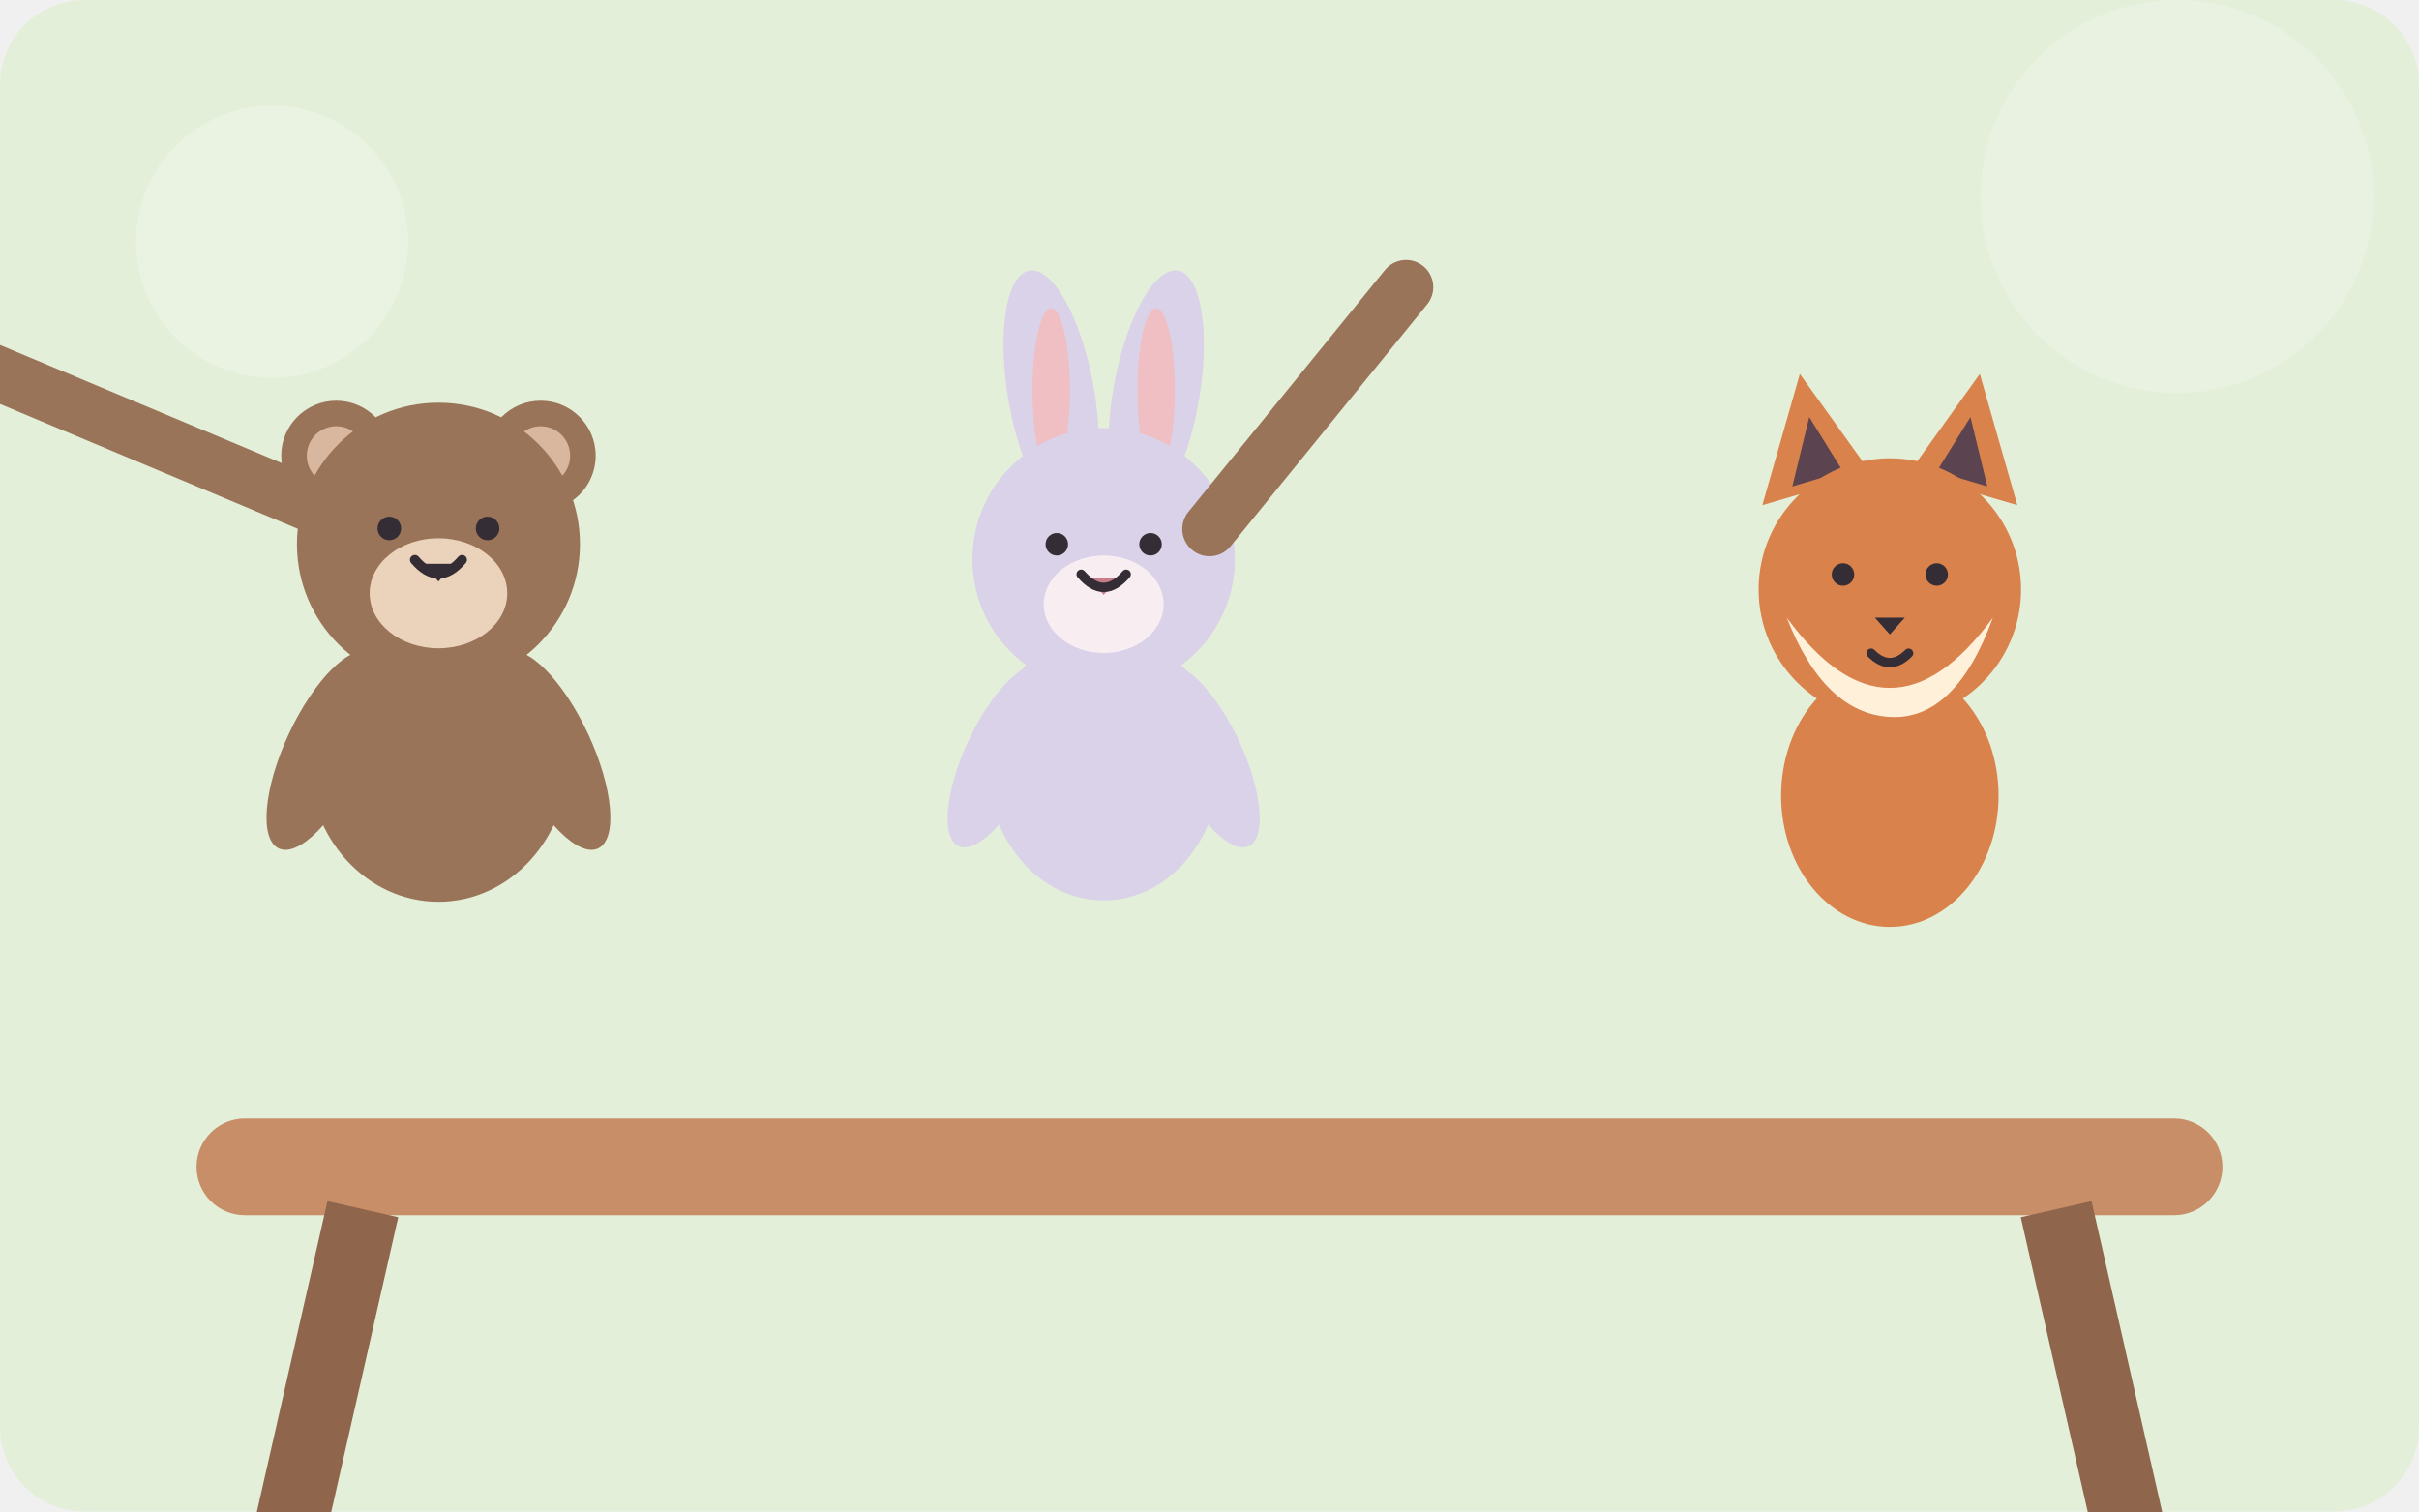
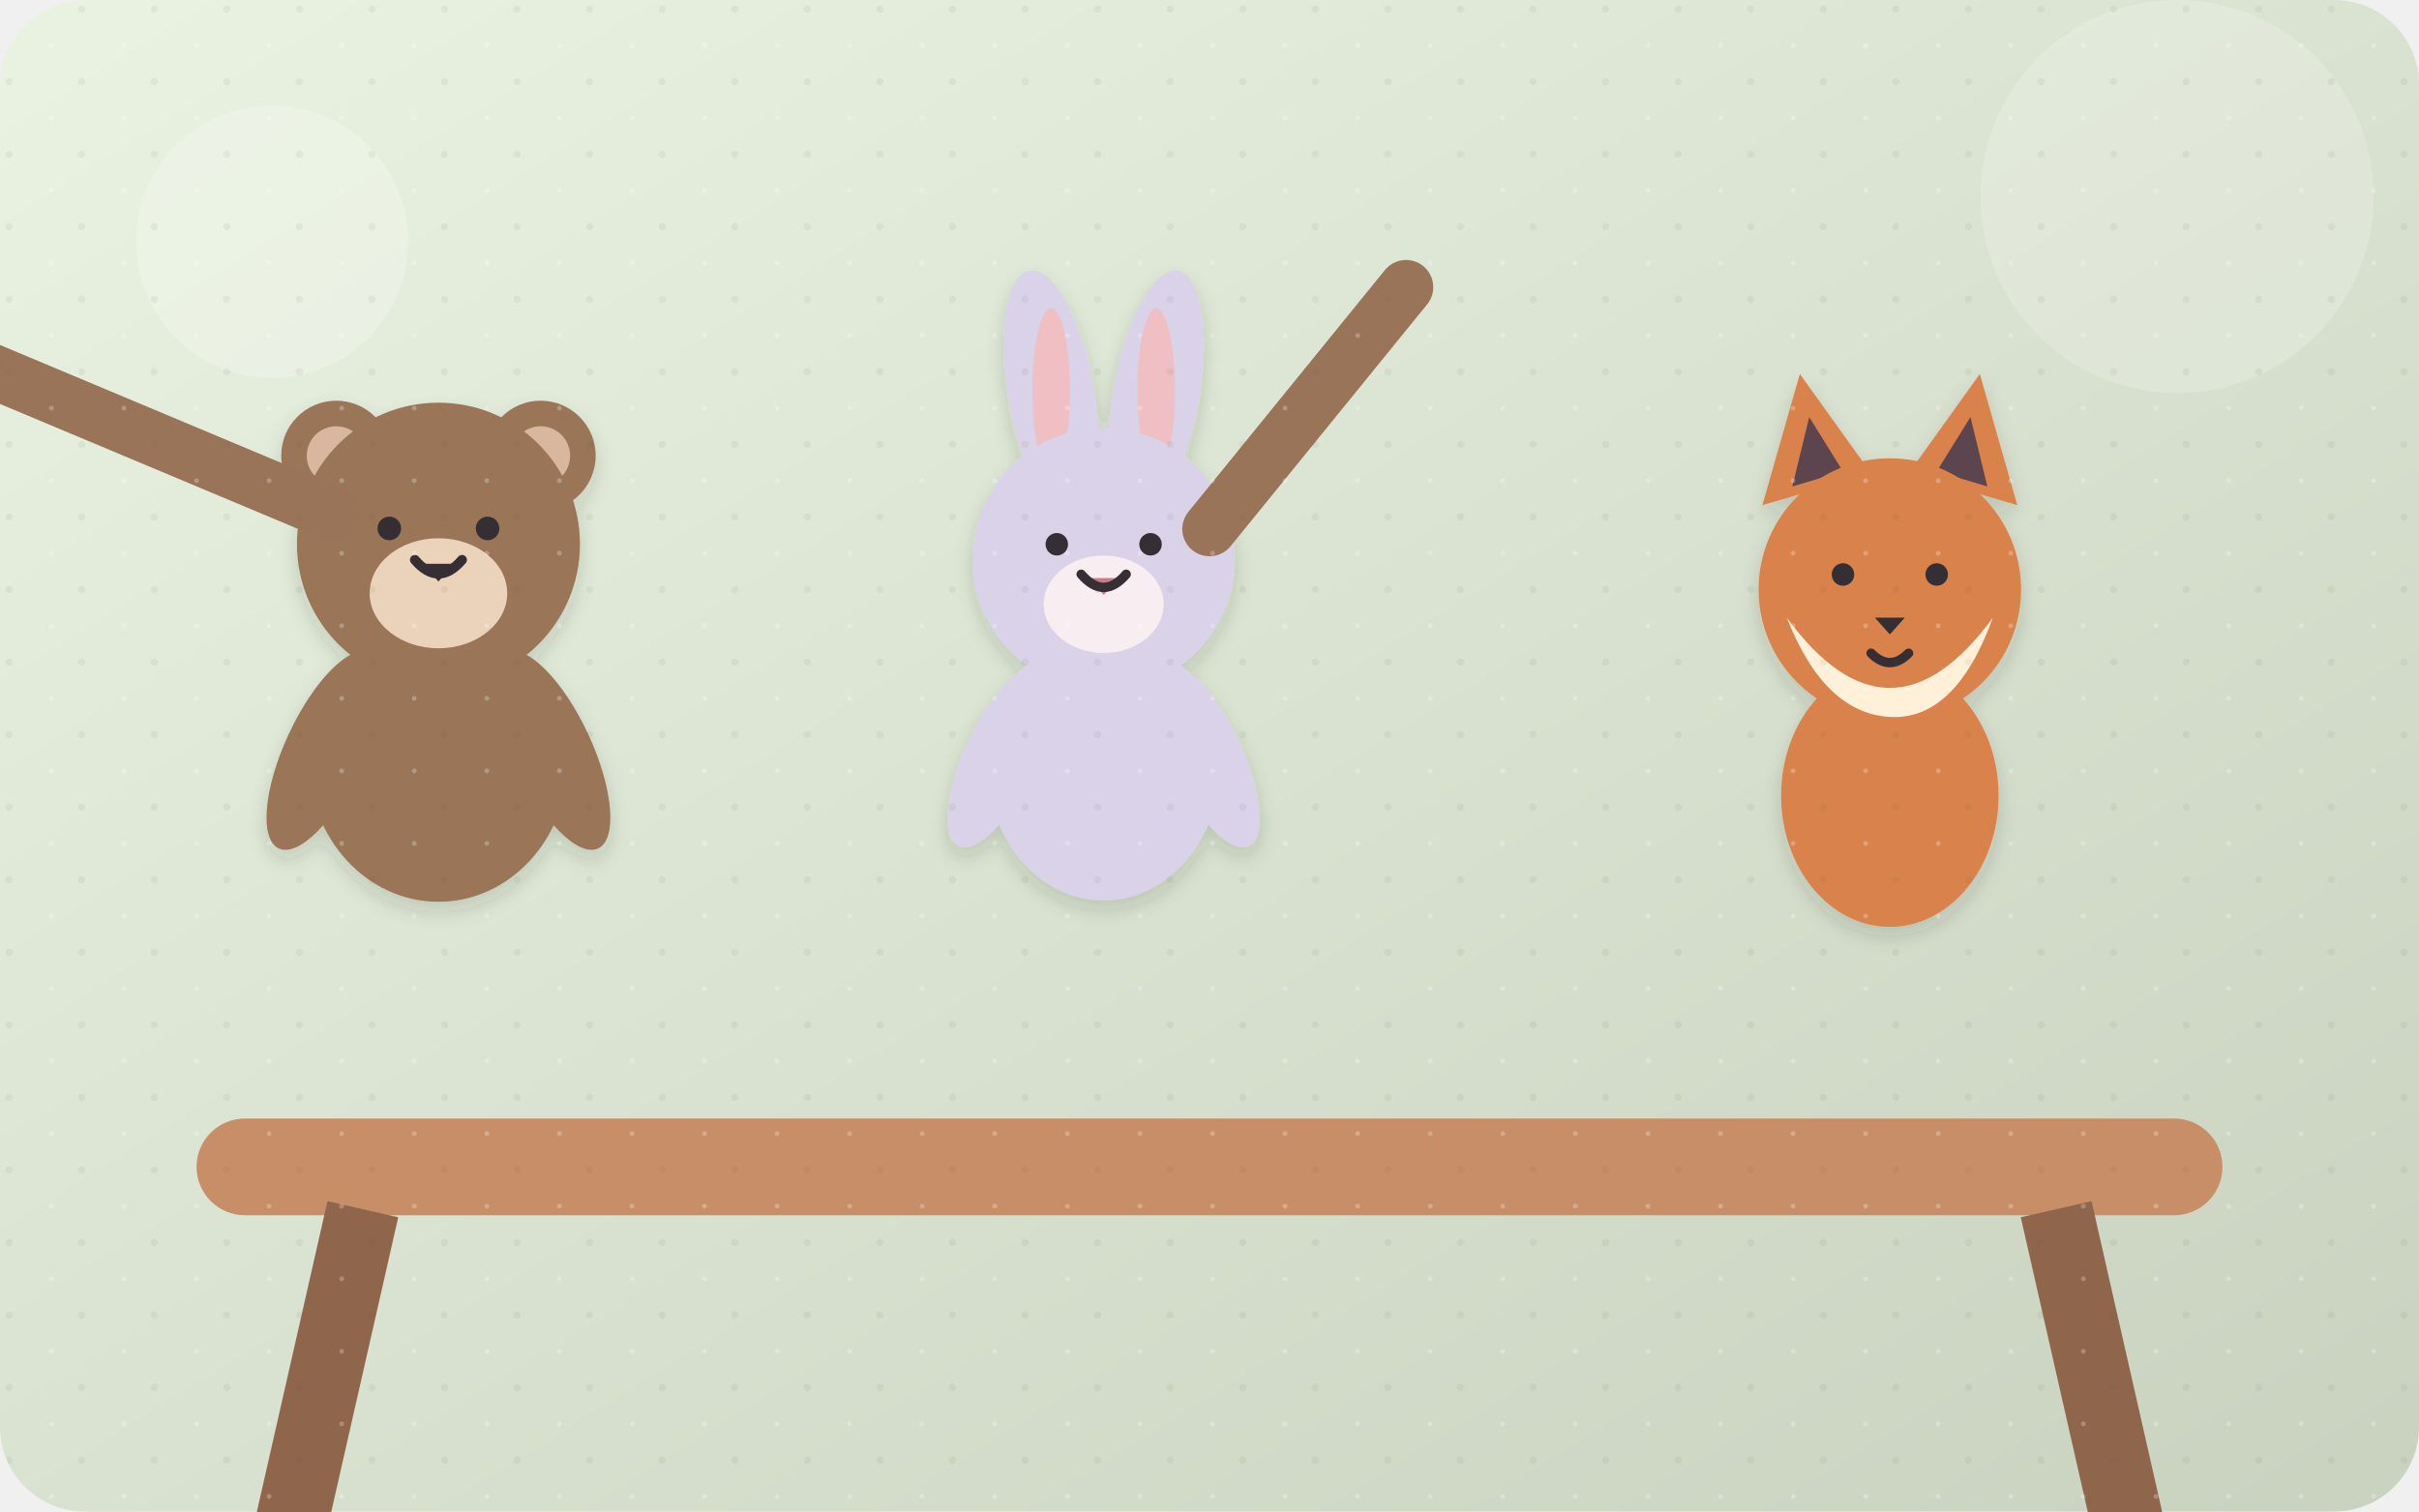
<svg xmlns="http://www.w3.org/2000/svg" viewBox="0 0 800 500" role="img">
-   <rect width="800" height="500" rx="28" fill="#E4EFD9" />
+   <defs>
+     <linearGradient id="bg" x1="0" y1="0" x2="1" y2="1">
+       <stop offset="0" stop-color="#eaf3e2" />
+       <stop offset="1" stop-color="#c9d2bf" />
+     </linearGradient>
+     <pattern id="grain" width="24" height="24" patternUnits="userSpaceOnUse">
+       <circle cx="3" cy="3" r="1.2" fill="#6B5644" opacity=".08" />
+       <circle cx="17" cy="15" r=".8" fill="#FFFFFF" opacity=".25" />
+     </pattern>
+     <filter id="shadow" x="-30%" y="-30%" width="160%" height="170%">
+       <feDropShadow dx="0" dy="5" stdDeviation="5" flood-color="#352D35" flood-opacity=".16" />
+     </filter>
+   </defs>
+   <rect width="800" height="500" rx="28" fill="url(#bg)" />
  <circle cx="90" cy="80" r="45" fill="#FFFFFF" opacity=".22" />
  <circle cx="720" cy="65" r="65" fill="#FFFFFF" opacity=".18" />
-   <g transform="translate(145 180) scale(0.65)">
+   <g filter="url(#shadow)" transform="translate(145 180) scale(0.65)">
    <ellipse cx="0" cy="110" rx="66" ry="72" fill="#9A7458" />
    <circle cx="-52" cy="-45" r="28" fill="#9A7458" />
    <circle cx="52" cy="-45" r="28" fill="#9A7458" />
    <circle cx="-52" cy="-45" r="15" fill="#D9B79E" />
    <circle cx="52" cy="-45" r="15" fill="#D9B79E" />
    <circle cy="0" r="72" fill="#9A7458" />
    <ellipse cy="25" rx="35" ry="28" fill="#EBD2BA" />
    <circle cx="-25" cy="-8" r="6" fill="#352D35" />
    <circle cx="25" cy="-8" r="6" fill="#352D35" />
    <path d="M-8 10h16l-8 9Z" fill="#352D35" />
    <g fill="none" stroke="#352D35" stroke-width="5" stroke-linecap="round">
      <path d="M-12 8q12 14 24 0" />
    </g>
    <ellipse cx="-58" cy="105" rx="20" ry="55" fill="#9A7458" transform="rotate(25 -58 105)" />
    <ellipse cx="58" cy="105" rx="20" ry="55" fill="#9A7458" transform="rotate(-25 58 105)" />
  </g>
-   <g transform="translate(365 185) scale(0.62)">
+   <g filter="url(#shadow)" transform="translate(365 185) scale(0.62)">
    <ellipse cx="-28" cy="-88" rx="23" ry="67" fill="#D9D2E8" transform="rotate(-10 -28 -88)" />
    <ellipse cx="28" cy="-88" rx="23" ry="67" fill="#D9D2E8" transform="rotate(10 28 -88)" />
    <ellipse cx="-28" cy="-90" rx="10" ry="44" fill="#F0BFC4" />
    <ellipse cx="28" cy="-90" rx="10" ry="44" fill="#F0BFC4" />
    <ellipse cy="110" rx="62" ry="72" fill="#D9D2E8" />
    <circle cy="0" r="70" fill="#D9D2E8" />
    <ellipse cy="24" rx="32" ry="26" fill="#F8EDF0" />
    <circle cx="-25" cy="-8" r="6" fill="#352D35" />
    <circle cx="25" cy="-8" r="6" fill="#352D35" />
    <path d="M-8 10h16l-8 9Z" fill="#C77C87" />
    <g fill="none" stroke="#352D35" stroke-width="5" stroke-linecap="round">
      <path d="M-12 8q12 14 24 0" />
    </g>
    <ellipse cx="-55" cy="105" rx="19" ry="53" fill="#D9D2E8" transform="rotate(25 -55 105)" />
    <ellipse cx="55" cy="105" rx="19" ry="53" fill="#D9D2E8" transform="rotate(-25 55 105)" />
  </g>
-   <g transform="translate(625 195) scale(0.62)">
+   <g filter="url(#shadow)" transform="translate(625 195) scale(0.62)">
    <ellipse cy="110" rx="58" ry="70" fill="#D9824B" />
    <path d="M-68-45-48-115-10-62M68-45 48-115 10-62" fill="#D9824B" />
    <path d="M-52-55-43-92-25-63M52-55 43-92 25-63" fill="#5B4450" />
    <circle r="70" fill="#D9824B" />
    <path d="M-55 15Q0 90 55 15Q35 70 0 68T-55 15" fill="#FFF0DA" />
    <circle cx="-25" cy="-8" r="6" fill="#352D35" />
    <circle cx="25" cy="-8" r="6" fill="#352D35" />
    <path d="M-8 15h16l-8 9Z" fill="#352D35" />
    <path d="M-10 34q10 10 20 0" fill="none" stroke="#352D35" stroke-width="5" stroke-linecap="round" />
  </g>
  <path d="M110 170-45 105M400 175l65-80" stroke="#9A7458" stroke-width="18" stroke-linecap="round" />
  <rect x="65" y="370" width="670" height="32" rx="16" fill="#C88E68" />
  <path d="M120 400l-25 110M680 400l25 110" stroke="#8F654C" stroke-width="24" />
+   <rect width="800" height="500" rx="28" fill="url(#grain)" pointer-events="none" />
</svg>
